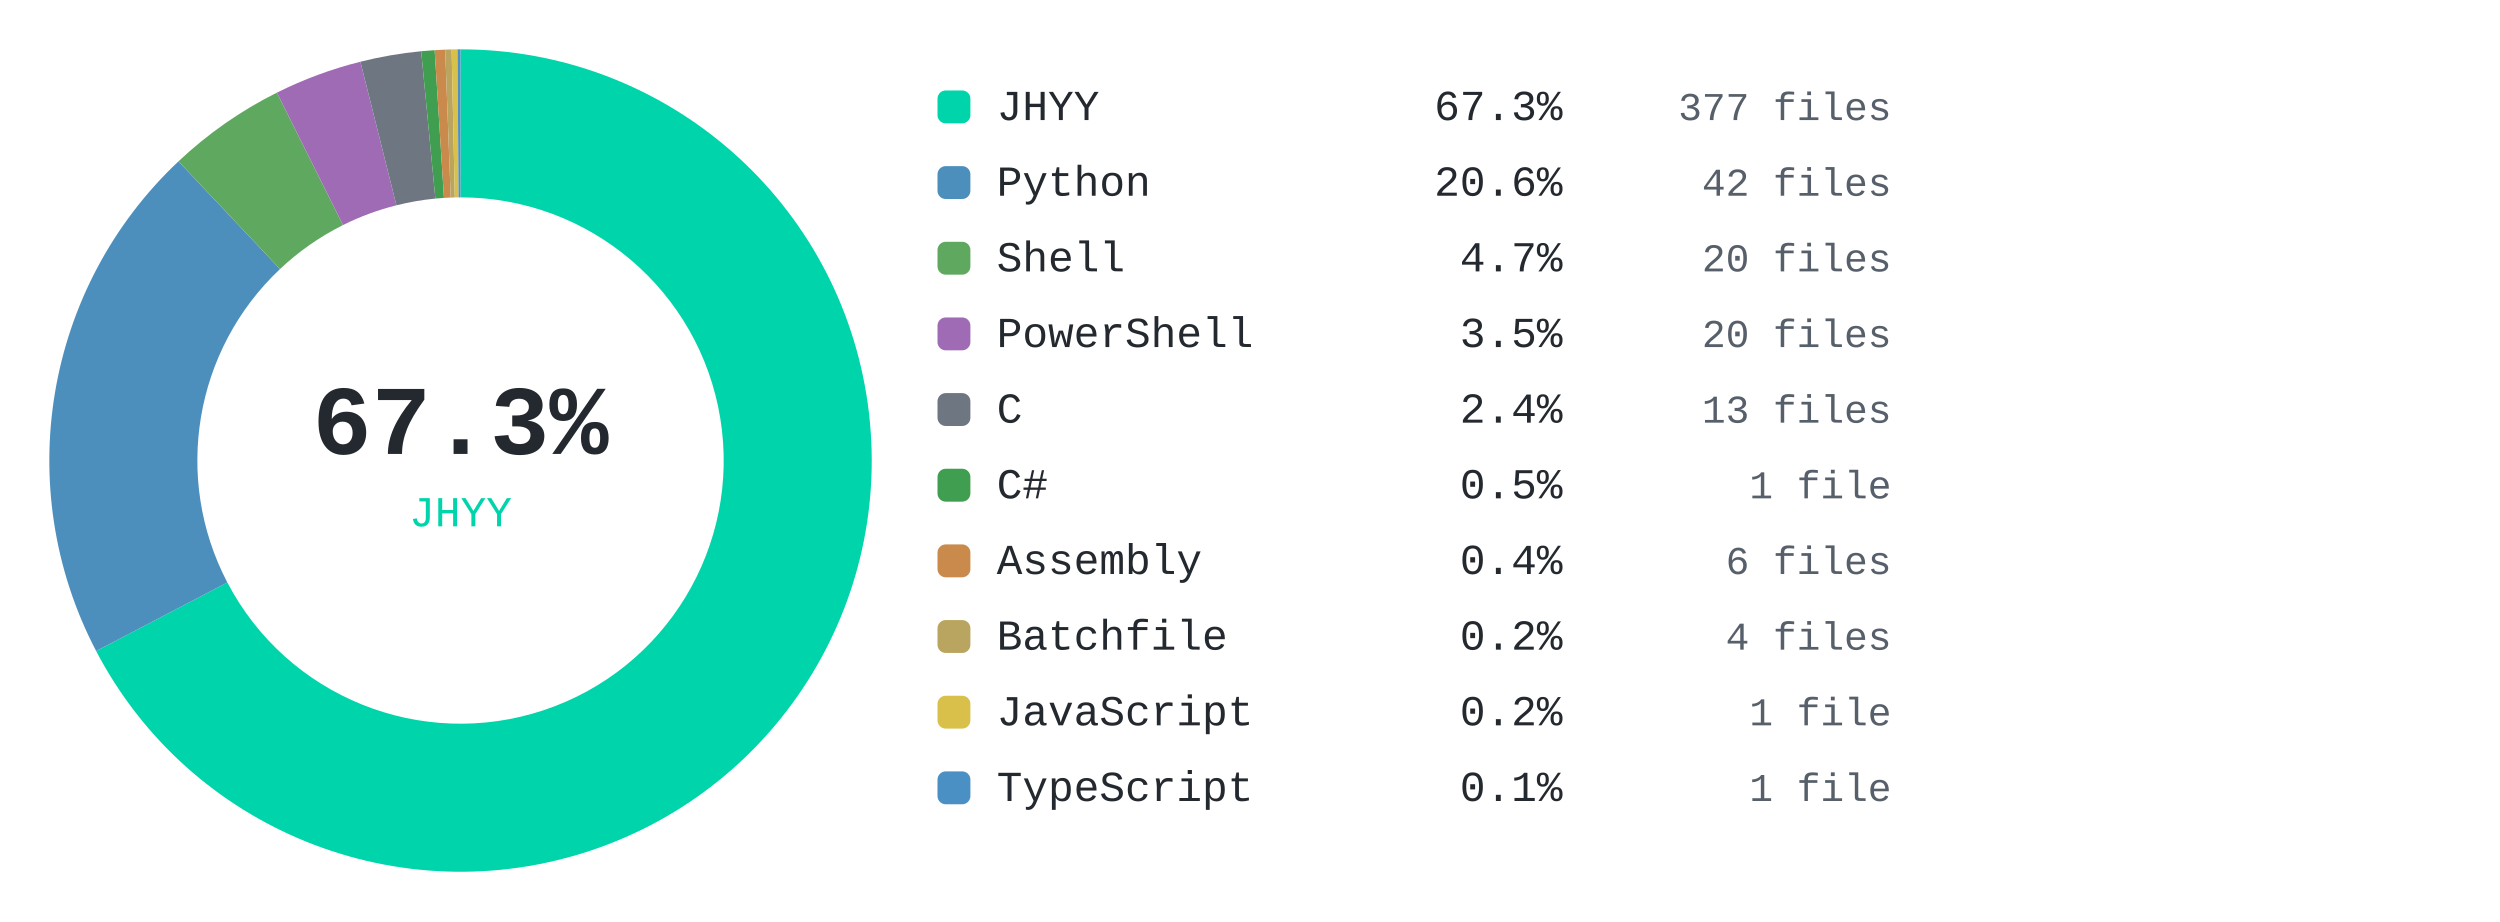
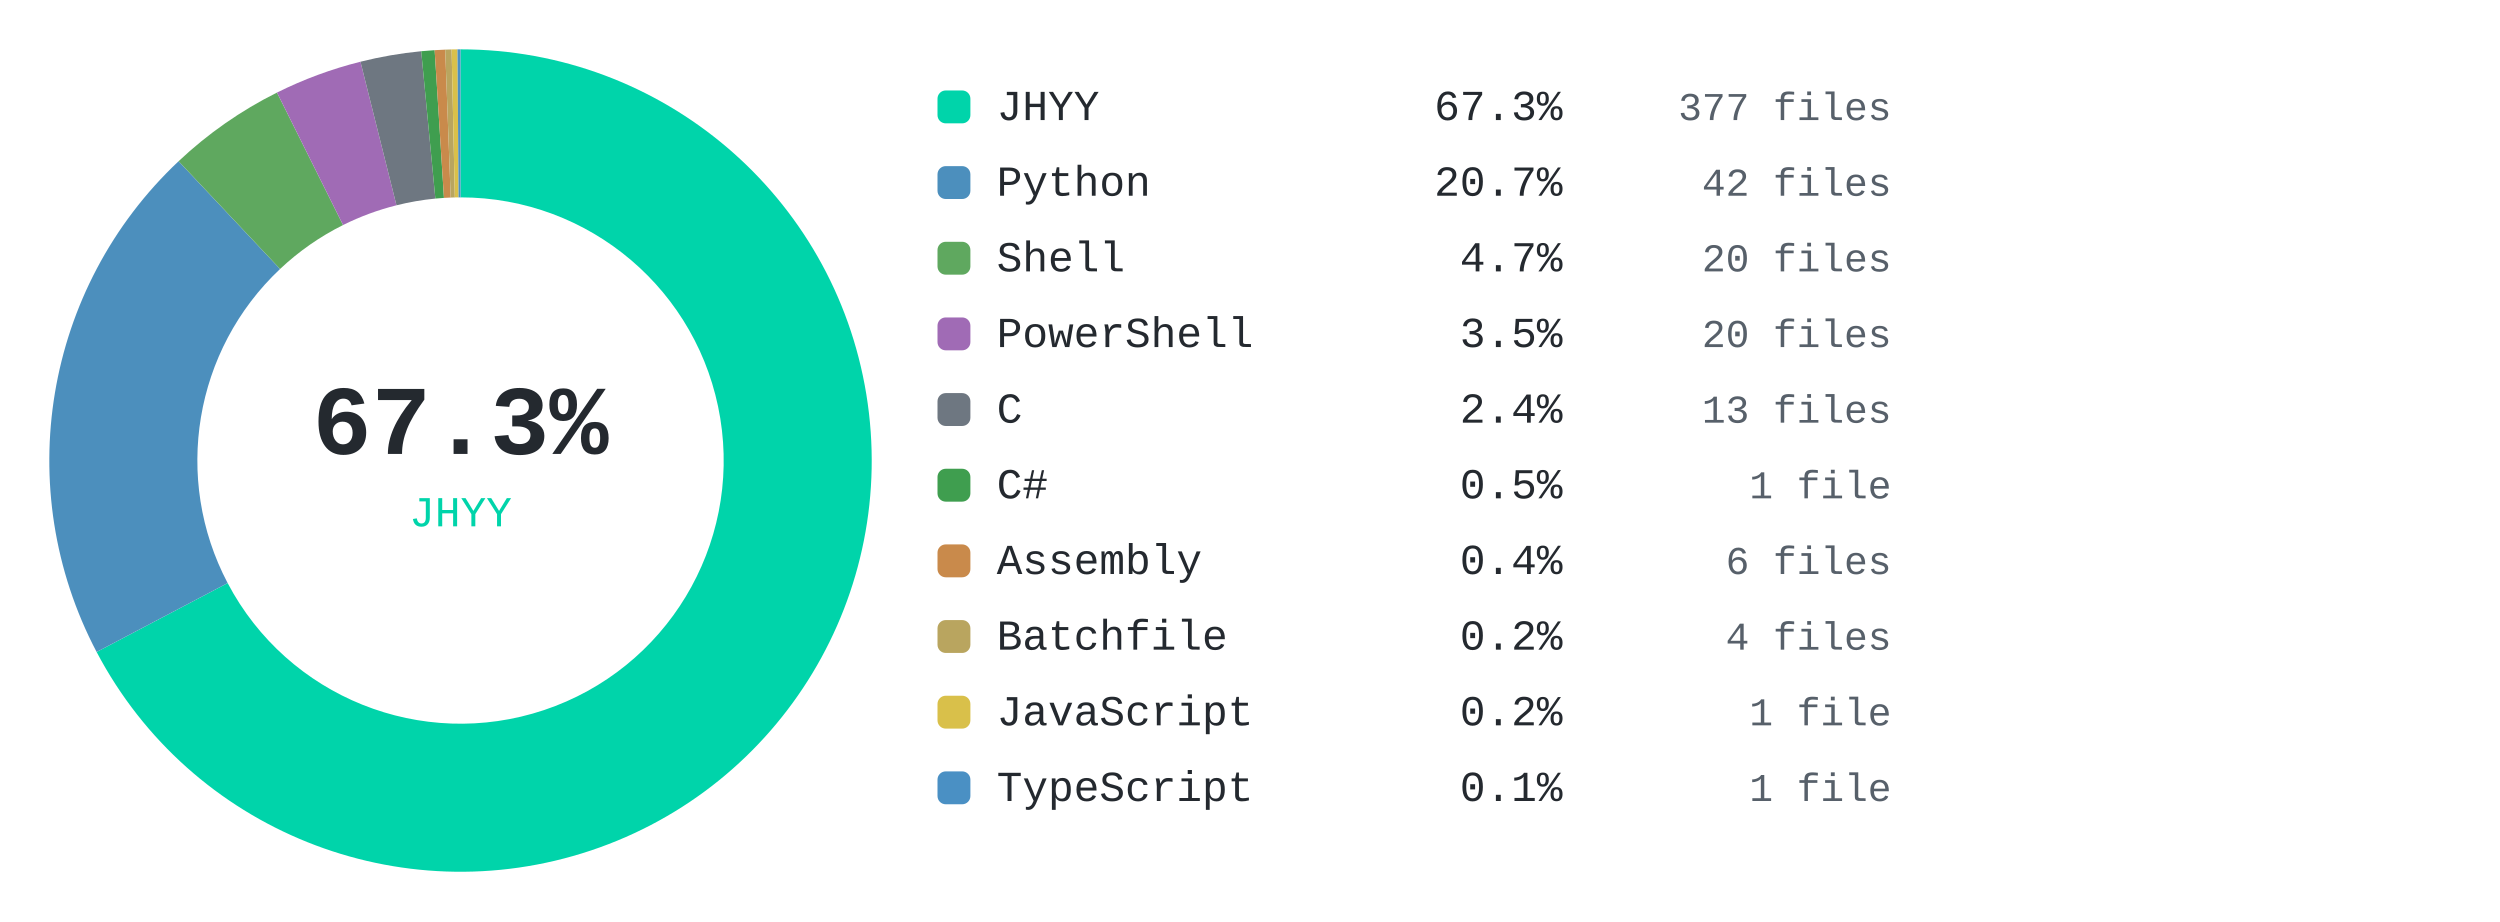
<svg xmlns="http://www.w3.org/2000/svg" width="760" height="280" viewBox="0 0 760 280" role="img" aria-label="Language composition by code lines">
-   <path d="M 140.00 15.00 A 125.0 125.0 0 1 1 29.23 197.92 L 69.11 177.07 A 80.0 80.0 0 1 0 140.00 60.00 Z" fill="#00d4aa" />
-   <path d="M 29.23 197.92 A 125.0 125.0 0 0 1 54.25 49.05 L 85.12 81.79 A 80.0 80.0 0 0 0 69.11 177.07 Z" fill="#4c8fbd" />
-   <path d="M 54.25 49.05 A 125.0 125.0 0 0 1 84.17 28.16 L 104.27 68.42 A 80.0 80.0 0 0 0 85.12 81.79 Z" fill="#5fa85f" />
-   <path d="M 84.17 28.16 A 125.0 125.0 0 0 1 109.56 18.76 L 120.52 62.41 A 80.0 80.0 0 0 0 104.27 68.42 Z" fill="#a06bb5" />
-   <path d="M 109.56 18.76 A 125.0 125.0 0 0 1 128.04 15.57 L 132.35 60.37 A 80.0 80.0 0 0 0 120.52 62.41 Z" fill="#6e7781" />
-   <path d="M 128.04 15.57 A 125.0 125.0 0 0 1 132.13 15.25 L 134.96 60.16 A 80.0 80.0 0 0 0 132.35 60.37 Z" fill="#3f9e4f" />
-   <path d="M 132.13 15.25 A 125.0 125.0 0 0 1 135.33 15.09 L 137.01 60.06 A 80.0 80.0 0 0 0 134.96 60.16 Z" fill="#c98a4b" />
-   <path d="M 135.33 15.09 A 125.0 125.0 0 0 1 137.29 15.03 L 138.26 60.02 A 80.0 80.0 0 0 0 137.01 60.06 Z" fill="#b9a55f" />
-   <path d="M 137.29 15.03 A 125.0 125.0 0 0 1 139.07 15.00 L 139.41 60.00 A 80.0 80.0 0 0 0 138.26 60.02 Z" fill="#d9c04a" />
+   <path d="M 140.00 15.00 A 125.0 125.0 0 1 1 29.37 198.20 L 69.20 177.25 A 80.0 80.0 0 1 0 140.00 60.00 Z" fill="#00d4aa" />
+   <path d="M 29.37 198.20 A 125.0 125.0 0 0 1 54.29 49.01 L 85.14 81.77 A 80.0 80.0 0 0 0 69.20 177.25 Z" fill="#4c8fbd" />
+   <path d="M 54.29 49.01 A 125.0 125.0 0 0 1 84.20 28.14 L 104.29 68.41 A 80.0 80.0 0 0 0 85.14 81.77 Z" fill="#5fa85f" />
+   <path d="M 84.20 28.14 A 125.0 125.0 0 0 1 109.58 18.76 L 120.53 62.41 A 80.0 80.0 0 0 0 104.29 68.41 Z" fill="#a06bb5" />
+   <path d="M 109.58 18.76 A 125.0 125.0 0 0 1 128.05 15.57 L 132.35 60.37 A 80.0 80.0 0 0 0 120.53 62.41 Z" fill="#6e7781" />
+   <path d="M 128.05 15.57 A 125.0 125.0 0 0 1 132.13 15.25 L 134.96 60.16 A 80.0 80.0 0 0 0 132.35 60.37 Z" fill="#3f9e4f" />
+   <path d="M 132.13 15.25 A 125.0 125.0 0 0 1 135.34 15.09 L 137.01 60.06 A 80.0 80.0 0 0 0 134.96 60.16 Z" fill="#c98a4b" />
+   <path d="M 135.34 15.09 A 125.0 125.0 0 0 1 137.29 15.03 L 138.27 60.02 A 80.0 80.0 0 0 0 137.01 60.06 Z" fill="#b9a55f" />
+   <path d="M 137.29 15.03 A 125.0 125.0 0 0 1 139.07 15.00 L 139.41 60.00 A 80.0 80.0 0 0 0 138.27 60.02 Z" fill="#d9c04a" />
  <path d="M 139.07 15.00 A 125.0 125.0 0 0 1 140.00 15.00 L 140.00 60.00 A 80.0 80.0 0 0 0 139.41 60.00 Z" fill="#4a90c4" />
  <text x="140.0" y="138.0" font-family="SFMono-Regular,Consolas,Liberation Mono,monospace" font-size="30" font-weight="700" fill="#24292f" text-anchor="middle">67.3%</text>
  <text x="140.0" y="160.0" font-family="SFMono-Regular,Consolas,Liberation Mono,monospace" font-size="13" fill="#00d4aa" text-anchor="middle">JHYY</text>
  <rect x="285" y="27.5" width="10" height="10" rx="2.5" fill="#00d4aa" />
  <text x="303" y="36.5" font-family="SFMono-Regular,Consolas,Liberation Mono,monospace" font-size="13" fill="#24292f">JHYY</text>
  <text x="475" y="36.5" font-family="SFMono-Regular,Consolas,Liberation Mono,monospace" font-size="13" fill="#24292f" text-anchor="end">67.3%</text>
  <text x="575" y="36.5" font-family="SFMono-Regular,Consolas,Liberation Mono,monospace" font-size="12" fill="#57606a" text-anchor="end">377 files</text>
  <rect x="285" y="50.5" width="10" height="10" rx="2.5" fill="#4c8fbd" />
  <text x="303" y="59.5" font-family="SFMono-Regular,Consolas,Liberation Mono,monospace" font-size="13" fill="#24292f">Python</text>
-   <text x="475" y="59.5" font-family="SFMono-Regular,Consolas,Liberation Mono,monospace" font-size="13" fill="#24292f" text-anchor="end">20.6%</text>
+   <text x="475" y="59.5" font-family="SFMono-Regular,Consolas,Liberation Mono,monospace" font-size="13" fill="#24292f" text-anchor="end">20.7%</text>
  <text x="575" y="59.5" font-family="SFMono-Regular,Consolas,Liberation Mono,monospace" font-size="12" fill="#57606a" text-anchor="end">42 files</text>
  <rect x="285" y="73.5" width="10" height="10" rx="2.5" fill="#5fa85f" />
  <text x="303" y="82.5" font-family="SFMono-Regular,Consolas,Liberation Mono,monospace" font-size="13" fill="#24292f">Shell</text>
  <text x="475" y="82.5" font-family="SFMono-Regular,Consolas,Liberation Mono,monospace" font-size="13" fill="#24292f" text-anchor="end">4.7%</text>
  <text x="575" y="82.5" font-family="SFMono-Regular,Consolas,Liberation Mono,monospace" font-size="12" fill="#57606a" text-anchor="end">20 files</text>
  <rect x="285" y="96.5" width="10" height="10" rx="2.5" fill="#a06bb5" />
  <text x="303" y="105.5" font-family="SFMono-Regular,Consolas,Liberation Mono,monospace" font-size="13" fill="#24292f">PowerShell</text>
  <text x="475" y="105.5" font-family="SFMono-Regular,Consolas,Liberation Mono,monospace" font-size="13" fill="#24292f" text-anchor="end">3.5%</text>
  <text x="575" y="105.5" font-family="SFMono-Regular,Consolas,Liberation Mono,monospace" font-size="12" fill="#57606a" text-anchor="end">20 files</text>
  <rect x="285" y="119.5" width="10" height="10" rx="2.5" fill="#6e7781" />
  <text x="303" y="128.5" font-family="SFMono-Regular,Consolas,Liberation Mono,monospace" font-size="13" fill="#24292f">C</text>
  <text x="475" y="128.5" font-family="SFMono-Regular,Consolas,Liberation Mono,monospace" font-size="13" fill="#24292f" text-anchor="end">2.4%</text>
  <text x="575" y="128.5" font-family="SFMono-Regular,Consolas,Liberation Mono,monospace" font-size="12" fill="#57606a" text-anchor="end">13 files</text>
  <rect x="285" y="142.5" width="10" height="10" rx="2.5" fill="#3f9e4f" />
  <text x="303" y="151.5" font-family="SFMono-Regular,Consolas,Liberation Mono,monospace" font-size="13" fill="#24292f">C#</text>
  <text x="475" y="151.5" font-family="SFMono-Regular,Consolas,Liberation Mono,monospace" font-size="13" fill="#24292f" text-anchor="end">0.5%</text>
  <text x="575" y="151.5" font-family="SFMono-Regular,Consolas,Liberation Mono,monospace" font-size="12" fill="#57606a" text-anchor="end">1 file</text>
  <rect x="285" y="165.5" width="10" height="10" rx="2.5" fill="#c98a4b" />
  <text x="303" y="174.5" font-family="SFMono-Regular,Consolas,Liberation Mono,monospace" font-size="13" fill="#24292f">Assembly</text>
  <text x="475" y="174.5" font-family="SFMono-Regular,Consolas,Liberation Mono,monospace" font-size="13" fill="#24292f" text-anchor="end">0.4%</text>
  <text x="575" y="174.5" font-family="SFMono-Regular,Consolas,Liberation Mono,monospace" font-size="12" fill="#57606a" text-anchor="end">6 files</text>
  <rect x="285" y="188.5" width="10" height="10" rx="2.5" fill="#b9a55f" />
  <text x="303" y="197.5" font-family="SFMono-Regular,Consolas,Liberation Mono,monospace" font-size="13" fill="#24292f">Batchfile</text>
  <text x="475" y="197.5" font-family="SFMono-Regular,Consolas,Liberation Mono,monospace" font-size="13" fill="#24292f" text-anchor="end">0.2%</text>
  <text x="575" y="197.5" font-family="SFMono-Regular,Consolas,Liberation Mono,monospace" font-size="12" fill="#57606a" text-anchor="end">4 files</text>
  <rect x="285" y="211.5" width="10" height="10" rx="2.5" fill="#d9c04a" />
  <text x="303" y="220.5" font-family="SFMono-Regular,Consolas,Liberation Mono,monospace" font-size="13" fill="#24292f">JavaScript</text>
  <text x="475" y="220.5" font-family="SFMono-Regular,Consolas,Liberation Mono,monospace" font-size="13" fill="#24292f" text-anchor="end">0.2%</text>
  <text x="575" y="220.5" font-family="SFMono-Regular,Consolas,Liberation Mono,monospace" font-size="12" fill="#57606a" text-anchor="end">1 file</text>
  <rect x="285" y="234.5" width="10" height="10" rx="2.5" fill="#4a90c4" />
  <text x="303" y="243.5" font-family="SFMono-Regular,Consolas,Liberation Mono,monospace" font-size="13" fill="#24292f">TypeScript</text>
  <text x="475" y="243.5" font-family="SFMono-Regular,Consolas,Liberation Mono,monospace" font-size="13" fill="#24292f" text-anchor="end">0.1%</text>
  <text x="575" y="243.5" font-family="SFMono-Regular,Consolas,Liberation Mono,monospace" font-size="12" fill="#57606a" text-anchor="end">1 file</text>
</svg>
